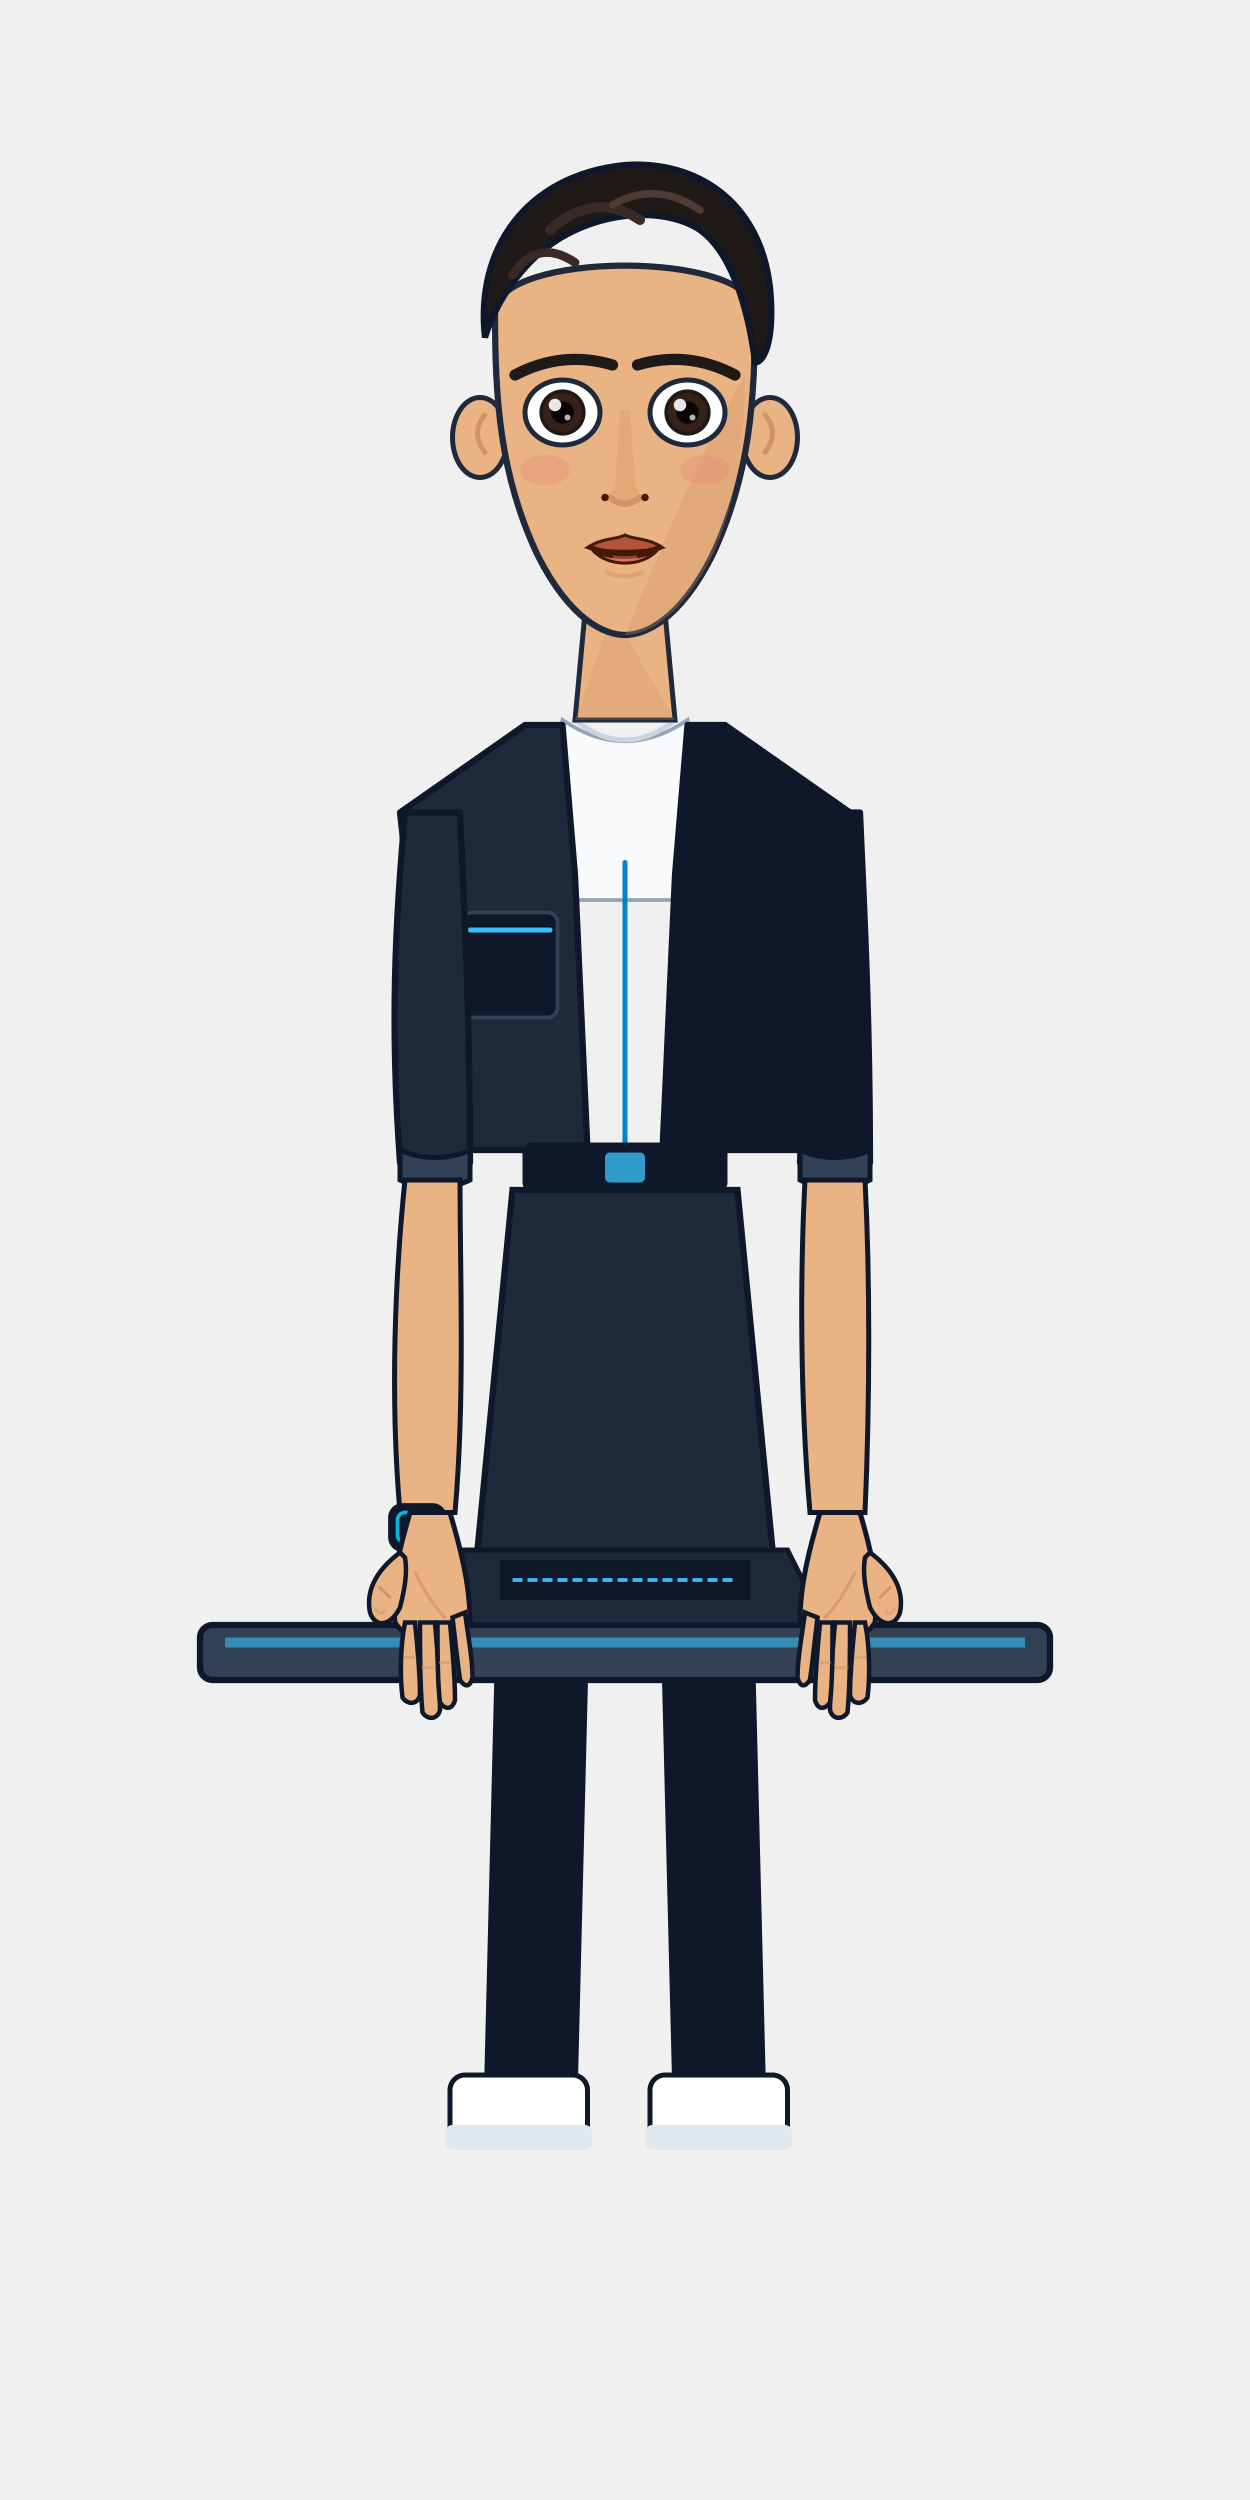
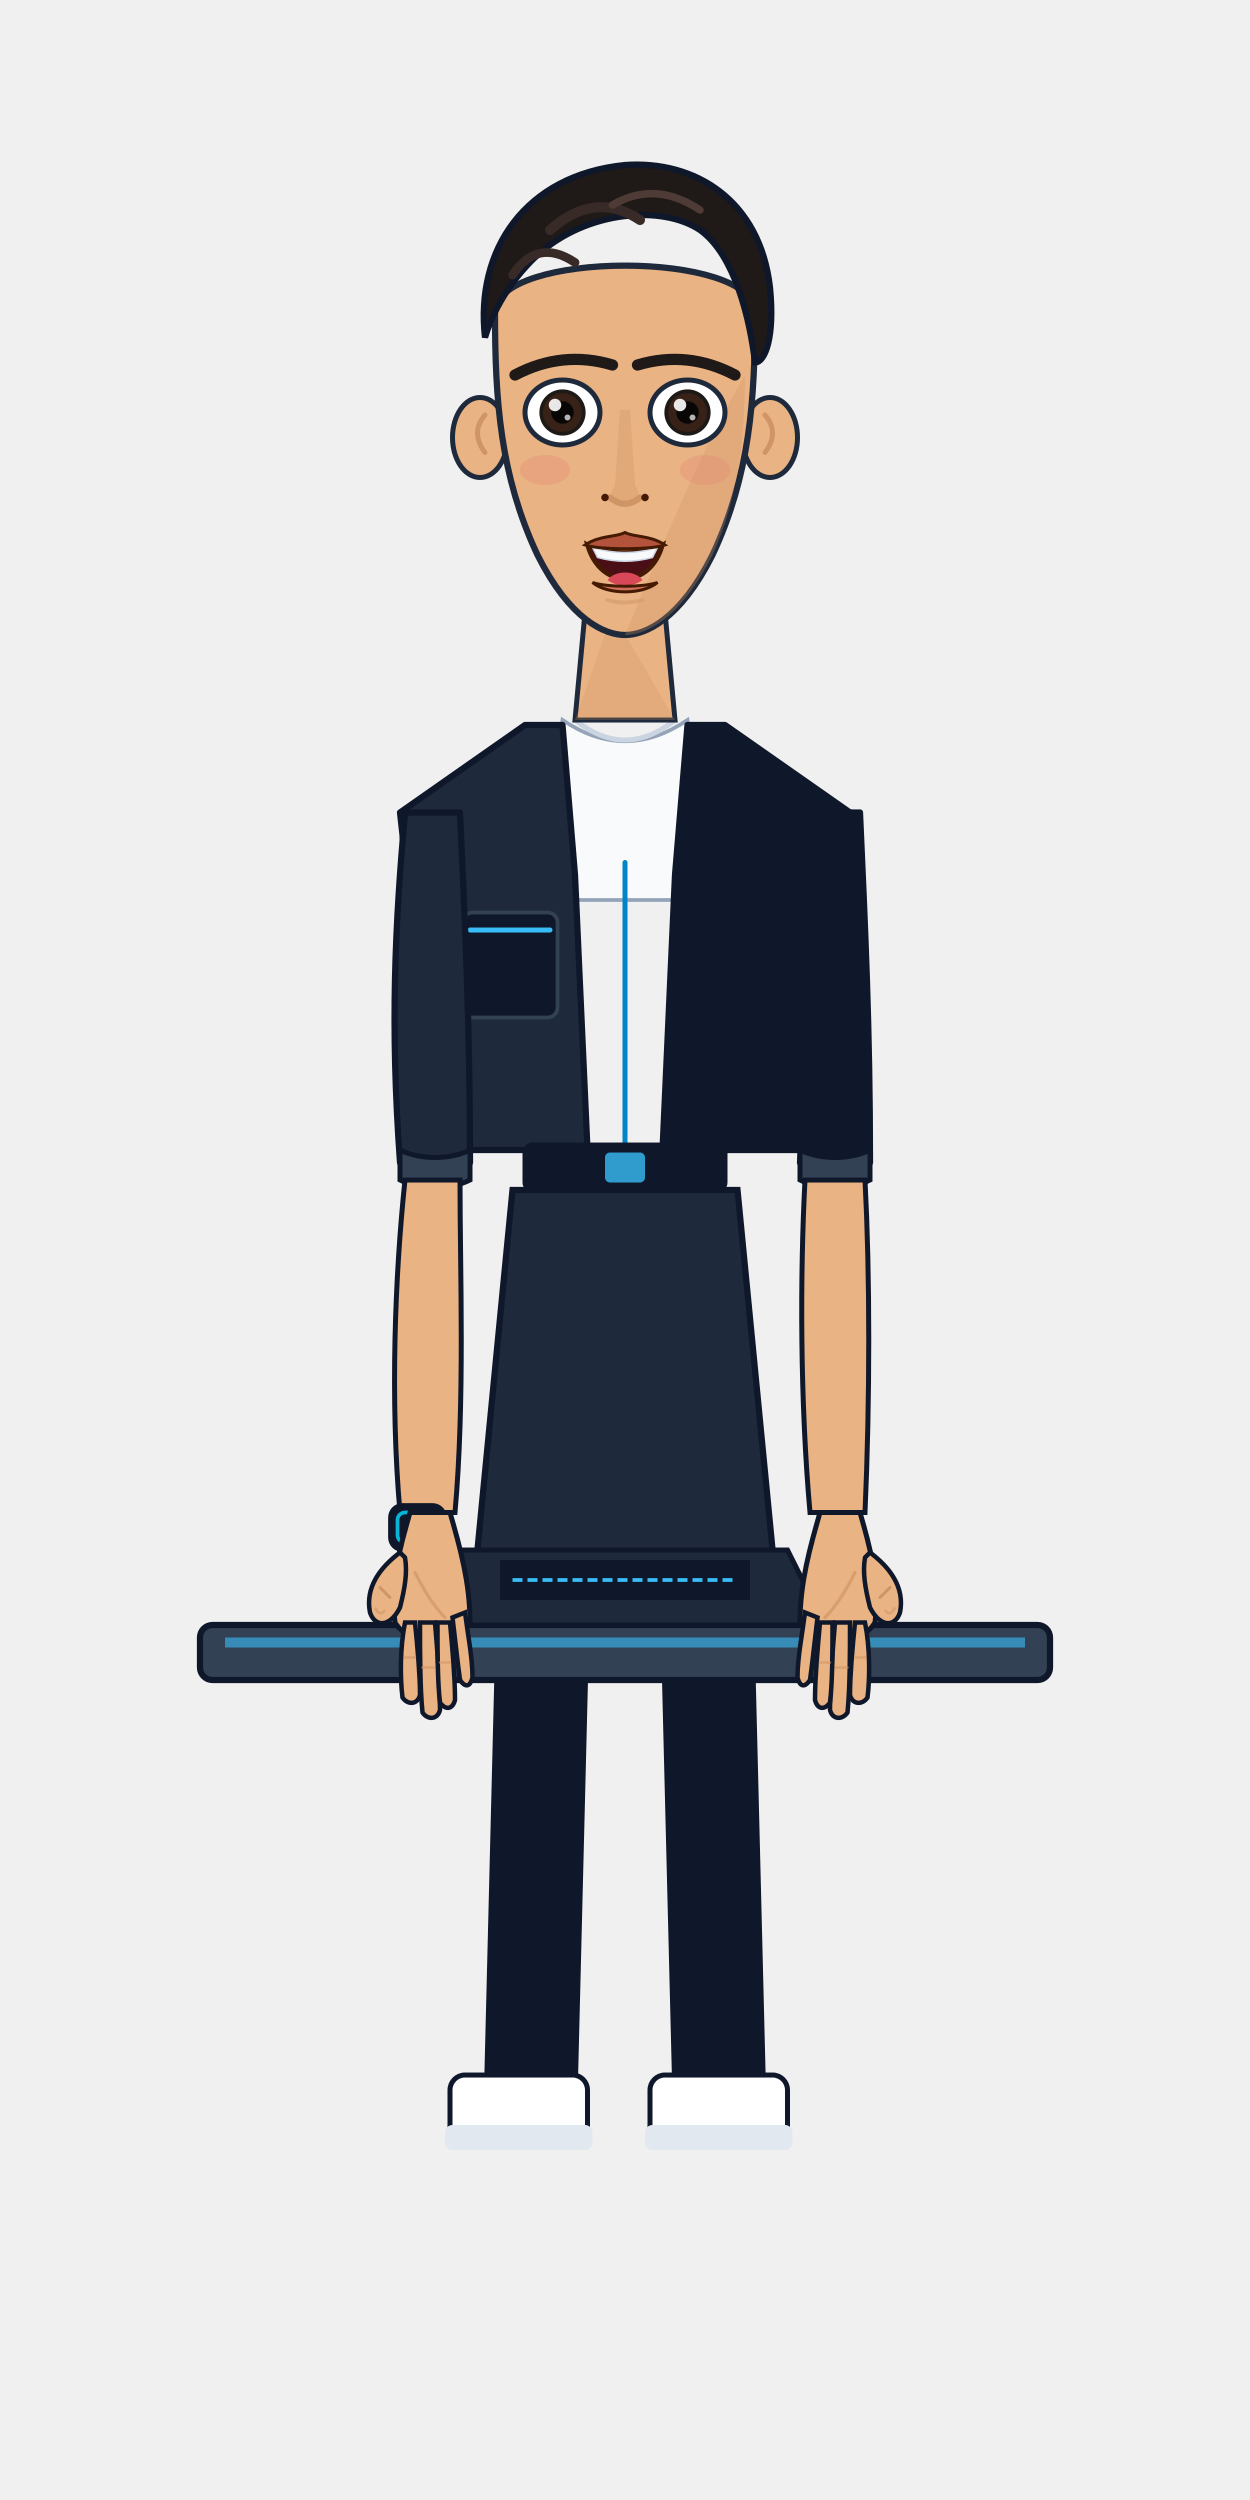
<svg xmlns="http://www.w3.org/2000/svg" viewBox="0 50 500 1000" width="500" height="1000">
  <g id="modern_character_root">
    <path d="M 205 526 L 295 526 L 310 680 L 190 680 Z" fill="#1e293b" stroke="#0f172a" stroke-width="2.5" />
    <path d="M 200 680 L 235 680 L 230 880 L 195 880 Z" fill="#0f172a" stroke="#0f172a" stroke-width="2.5" />
    <path d="M 265 680 L 300 680 L 305 880 L 270 880 Z" fill="#0f172a" stroke="#0f172a" stroke-width="2.5" />
    <rect x="180" y="880" width="55" height="28" rx="6" fill="#ffffff" stroke="#0f172a" stroke-width="2" />
    <rect x="178" y="900" width="59" height="10" rx="3" fill="#e2e8f0" />
    <rect x="260" y="880" width="55" height="28" rx="6" fill="#ffffff" stroke="#0f172a" stroke-width="2" />
    <rect x="258" y="900" width="59" height="10" rx="3" fill="#e2e8f0" />
    <rect x="80" y="700" width="340" height="22" rx="5" fill="#334155" stroke="#0f172a" stroke-width="2.5" />
    <rect x="90" y="705" width="320" height="4" fill="#38bdf8" opacity="0.6" />
    <polygon points="170,700 330,700 315,670 185,670" fill="#1e293b" stroke="#0f172a" stroke-width="2" />
    <rect x="200" y="674" width="100" height="16" fill="#0f172a" />
    <line x1="205" y1="682" x2="295" y2="682" stroke="#38bdf8" stroke-width="1.5" stroke-dasharray="4,2" />
    <path d="M 225 338 Q 250 355 275 338 L 285 410 L 215 410 Z" fill="#f8fafc" stroke="#94a3b8" stroke-width="1.5" />
    <path d="M 230 338 Q 250 354 270 338" stroke="#cbd5e1" stroke-width="2" fill="none" />
    <path d="M 210 340 L 160 375 L 175 510 L 235 510 L 230 400 L 225 340 Z" fill="#1e293b" stroke="#0f172a" stroke-width="2.5" stroke-linejoin="round" />
    <path d="M 290 340 L 340 375 L 325 510 L 265 510 L 270 400 L 275 340 Z" fill="#0f172a" stroke="#0f172a" stroke-width="2.5" stroke-linejoin="round" />
    <line x1="250" y1="395" x2="250" y2="510" stroke="#0284c7" stroke-width="2" stroke-linecap="round" />
    <rect x="185" y="415" width="38" height="42" rx="4" fill="#0f172a" stroke="#334155" stroke-width="1.5" />
    <line x1="188" y1="422" x2="220" y2="422" stroke="#38bdf8" stroke-width="2" stroke-linecap="round" />
    <rect x="210" y="508" width="80" height="18" rx="3" fill="#0f172a" stroke="#0f172a" stroke-width="2" />
    <rect x="242" y="511" width="16" height="12" rx="2" fill="#38bdf8" opacity="0.8" />
    <path d="M 162 375 C 158 420, 156 460, 160 515 C 168 518, 182 518, 188 515 C 188 460, 186 420, 184 375 Z" fill="#1e293b" stroke="#0f172a" stroke-width="2.5" stroke-linejoin="round" />
    <path d="M 160 510 C 168 514, 180 514, 188 510 L 188 522 C 180 526, 168 526, 160 522 Z" fill="#334155" stroke="#0f172a" stroke-width="2" />
    <path d="M 162 522 C 158 560, 156 610, 160 655 L 182 655 C 186 610, 184 560, 184 522 Z" fill="#eab383" stroke="#0f172a" stroke-width="2" />
    <rect x="156" y="652" width="22" height="18" rx="5" fill="#0f172a" stroke="#0f172a" stroke-width="1.5" />
    <rect x="159" y="655" width="16" height="12" rx="3" fill="#0f172a" stroke="#06b6d4" stroke-width="1.5" />
    <circle cx="167" cy="661" r="3" fill="#06b6d4" opacity="0.85" />
    <g id="human_hand_l" transform="translate(164, 655) scale(1, 1)">
      <path d="M 0 0 C -4 14, -8 28, -6 44 C 0 54, 18 54, 24 44 C 24 28, 20 14, 16 0 Z" fill="#eab383" stroke="#0f172a" stroke-width="2" />
      <path d="M -4 16 C -12 22, -18 30, -16 40 C -14 46, -8 46, -4 38 C -2 30, -1 24, -2 18 Z" fill="#eab383" stroke="#0f172a" stroke-width="1.8" stroke-linejoin="round" />
      <line x1="-12" y1="30" x2="-8" y2="34" stroke="#d09564" stroke-width="1.2" stroke-linecap="round" />
      <path d="M -14 38 Q -12 42 -10 39" stroke="#d09564" stroke-width="1" fill="none" opacity="0.6" />
      <path d="M -2 44 C -4 54, -4 66, -3 74 C -1 77, 3 77, 4 73 C 4 65, 3 54, 2 44 Z" fill="#eab383" stroke="#0f172a" stroke-width="1.8" />
      <line x1="-2" y1="58" x2="2" y2="58" stroke="#d09564" stroke-width="1" stroke-linecap="round" opacity="0.6" />
      <path d="M 4 44 C 4 56, 4 70, 5 80 C 7 83, 11 83, 12 79 C 12 69, 11 56, 10 44 Z" fill="#eab383" stroke="#0f172a" stroke-width="1.8" />
      <line x1="5" y1="62" x2="10" y2="62" stroke="#d09564" stroke-width="1" stroke-linecap="round" opacity="0.6" />
      <path d="M 11 44 C 11 55, 11 68, 12 76 C 14 79, 17 79, 18 75 C 18 66, 17 55, 16 44 Z" fill="#eab383" stroke="#0f172a" stroke-width="1.8" />
      <line x1="12" y1="60" x2="16" y2="60" stroke="#d09564" stroke-width="1" stroke-linecap="round" opacity="0.6" />
      <path d="M 17 42 C 18 50, 19 60, 20 67 C 22 70, 24 70, 25 66 C 25 58, 23 48, 22 40 Z" fill="#eab383" stroke="#0f172a" stroke-width="1.8" />
      <path d="M 2 24 C 6 32, 10 38, 14 42" stroke="#d09564" stroke-width="1.3" fill="none" stroke-linecap="round" opacity="0.7" />
    </g>
    <path d="M 315 375 C 320 420, 324 460, 320 515 C 328 518, 342 518, 348 515 C 348 460, 346 420, 344 375 Z" fill="#0f172a" stroke="#0f172a" stroke-width="2.5" stroke-linejoin="round" />
    <path d="M 320 510 C 328 514, 340 514, 348 510 L 348 522 C 340 526, 328 526, 320 522 Z" fill="#334155" stroke="#0f172a" stroke-width="2" />
    <path d="M 322 522 C 320 560, 320 610, 324 655 L 346 655 C 348 610, 348 560, 346 522 Z" fill="#eab383" stroke="#0f172a" stroke-width="2" />
    <g id="human_hand_r" transform="translate(344, 655) scale(-1, 1)">
      <path d="M 0 0 C -4 14, -8 28, -6 44 C 0 54, 18 54, 24 44 C 24 28, 20 14, 16 0 Z" fill="#eab383" stroke="#0f172a" stroke-width="2" />
      <path d="M -4 16 C -12 22, -18 30, -16 40 C -14 46, -8 46, -4 38 C -2 30, -1 24, -2 18 Z" fill="#eab383" stroke="#0f172a" stroke-width="1.8" stroke-linejoin="round" />
      <line x1="-12" y1="30" x2="-8" y2="34" stroke="#d09564" stroke-width="1.2" stroke-linecap="round" />
      <path d="M -14 38 Q -12 42 -10 39" stroke="#d09564" stroke-width="1" fill="none" opacity="0.6" />
      <path d="M -2 44 C -4 54, -4 66, -3 74 C -1 77, 3 77, 4 73 C 4 65, 3 54, 2 44 Z" fill="#eab383" stroke="#0f172a" stroke-width="1.8" />
      <line x1="-2" y1="58" x2="2" y2="58" stroke="#d09564" stroke-width="1" stroke-linecap="round" opacity="0.6" />
      <path d="M 4 44 C 4 56, 4 70, 5 80 C 7 83, 11 83, 12 79 C 12 69, 11 56, 10 44 Z" fill="#eab383" stroke="#0f172a" stroke-width="1.8" />
      <line x1="5" y1="62" x2="10" y2="62" stroke="#d09564" stroke-width="1" stroke-linecap="round" opacity="0.6" />
      <path d="M 11 44 C 11 55, 11 68, 12 76 C 14 79, 17 79, 18 75 C 18 66, 17 55, 16 44 Z" fill="#eab383" stroke="#0f172a" stroke-width="1.8" />
      <line x1="12" y1="60" x2="16" y2="60" stroke="#d09564" stroke-width="1" stroke-linecap="round" opacity="0.6" />
      <path d="M 17 42 C 18 50, 19 60, 20 67 C 22 70, 24 70, 25 66 C 25 58, 23 48, 22 40 Z" fill="#eab383" stroke="#0f172a" stroke-width="1.8" />
      <path d="M 2 24 C 6 32, 10 38, 14 42" stroke="#d09564" stroke-width="1.3" fill="none" stroke-linecap="round" opacity="0.7" />
    </g>
    <path d="M 234 295 L 230 338 L 270 338 L 266 295 Z" fill="#eab383" stroke="#1e293b" stroke-width="2" />
    <path d="M 245 295 L 230 338 L 270 338 Z" fill="#d09564" opacity="0.25" />
    <ellipse cx="192" cy="225" rx="11" ry="16" fill="#eab383" stroke="#1e293b" stroke-width="2" />
    <path d="M 194 216 Q 188 223 194 231" stroke="#d09564" stroke-width="2" fill="none" stroke-linecap="round" />
    <ellipse cx="308" cy="225" rx="11" ry="16" fill="#eab383" stroke="#1e293b" stroke-width="2" />
    <path d="M 306 216 Q 312 223 306 231" stroke="#d09564" stroke-width="2" fill="none" stroke-linecap="round" />
    <path d="M 198 175               C 198 150, 302 150, 302 175               C 302 210, 300 240, 285 272               C 272 298, 258 304, 250 304               C 242 304, 228 298, 215 272               C 200 240, 198 210, 198 175 Z" fill="#eab383" stroke="#1e293b" stroke-width="2.5" />
    <path d="M 250 304 C 258 304, 272 298, 285 272 C 295 250, 298 225, 298 200 C 280 230, 260 280, 250 304 Z" fill="#d09564" opacity="0.3" />
    <ellipse cx="218" cy="238" rx="10" ry="6" fill="#e28878" opacity="0.35" />
    <ellipse cx="282" cy="238" rx="10" ry="6" fill="#e28878" opacity="0.35" />
    <path d="M 194 185              C 190 150, 210 120, 250 116              C 278 114, 304 130, 308 165              C 310 185, 306 195, 302 195              C 300 178, 294 152, 280 142              C 265 132, 235 134, 215 152              C 202 164, 196 178, 194 185 Z" fill="#1f1917" stroke="#0f172a" stroke-width="2.5" />
    <path d="M 220 142 Q 238 126 256 138" stroke="#382a26" stroke-width="4" stroke-linecap="round" fill="none" />
    <path d="M 245 132 Q 262 122 280 134" stroke="#4e3b36" stroke-width="3" stroke-linecap="round" fill="none" />
    <path d="M 205 160 Q 215 145 230 155" stroke="#382a26" stroke-width="3.5" stroke-linecap="round" fill="none" />
    <path d="M 206 200 Q 225 190 245 196" stroke="#1f1917" stroke-width="4.5" stroke-linecap="round" fill="none" />
    <path d="M 255 196 Q 275 190 294 200" stroke="#1f1917" stroke-width="4.5" stroke-linecap="round" fill="none" />
    <ellipse cx="225" cy="215" rx="15" ry="13" fill="#ffffff" stroke="#1e293b" stroke-width="2" />
    <circle cx="225" cy="215" r="8.5" fill="#382218" stroke="#1c1917" stroke-width="1.5" />
    <circle cx="225" cy="215" r="4.5" fill="#090706" />
    <circle cx="222" cy="212" r="2.5" fill="#ffffff" opacity="0.9" />
    <circle cx="227" cy="217" r="1.2" fill="#ffffff" opacity="0.7" />
    <ellipse cx="275" cy="215" rx="15" ry="13" fill="#ffffff" stroke="#1e293b" stroke-width="2" />
    <circle cx="275" cy="215" r="8.5" fill="#382218" stroke="#1c1917" stroke-width="1.5" />
    <circle cx="275" cy="215" r="4.5" fill="#090706" />
    <circle cx="272" cy="212" r="2.5" fill="#ffffff" opacity="0.9" />
    <circle cx="277" cy="217" r="1.2" fill="#ffffff" opacity="0.7" />
    <path d="M 248 214 L 246 244 Q 242 250 250 252 Q 258 250 254 244 L 252 214" fill="#d09564" opacity="0.35" />
    <path d="M 244 249 Q 250 254 256 249" stroke="#d09564" stroke-width="2.5" stroke-linecap="round" fill="none" />
    <circle cx="242" cy="249" r="1.5" fill="#451a03" />
    <circle cx="258" cy="249" r="1.5" fill="#451a03" />
-     <path d="M 235 269 C 241 265, 246 266, 250 264 C 254 266, 259 265, 265 269 C 258 271, 242 271, 235 269 Z" fill="#b4533c" stroke="#451a03" stroke-width="1.2" />
-     <path d="M 237 270 C 243 277, 257 277, 263 270 C 257 274, 243 274, 237 270 Z" fill="#cf705c" stroke="#451a03" stroke-width="1.2" />
-     <ellipse cx="250" cy="273" rx="5" ry="1.5" fill="#f87171" opacity="0.45" />
-     <path d="M 243 279 Q 250 282 257 279" stroke="#d09564" stroke-width="1.8" fill="none" opacity="0.5" stroke-linecap="round" />
-     <path d="M 236 269 Q 250 274 264 269" fill="none" stroke="#451a03" stroke-width="2" stroke-linecap="round" />
-     <circle cx="236" cy="269" r="0.8" fill="#451a03" />
-     <circle cx="264" cy="269" r="0.8" fill="#451a03" />
+     <path d="M 235 268 C 240 286, 260 286, 265 268 C 258 272, 242 272, 235 268 Z" fill="#4a0e17" stroke="#451a03" stroke-width="1.8" />
+     <path d="M 237 269 Q 250 273 263 269 L 261 273 Q 250 276 239 273 Z" fill="#f8fafc" stroke="#cbd5e1" stroke-width="0.6" />
+     <path d="M 243 282 C 246 278, 254 278, 257 282 C 253 285, 247 285, 243 282 Z" fill="#d94858" />
+     <path d="M 234 268 C 240 264, 246 265, 250 263 C 254 265, 260 264, 266 268 C 260 270, 240 270, 234 268 Z" fill="#b4533c" stroke="#451a03" stroke-width="1.2" />
+     <path d="M 237 283 C 243 288, 257 288, 263 283 C 257 285, 243 285, 237 283 Z" fill="#cf705c" stroke="#451a03" stroke-width="1.2" />
+     <path d="M 243 290 Q 250 292 257 290" stroke="#d09564" stroke-width="1.6" fill="none" opacity="0.5" stroke-linecap="round" />
  </g>
</svg>
